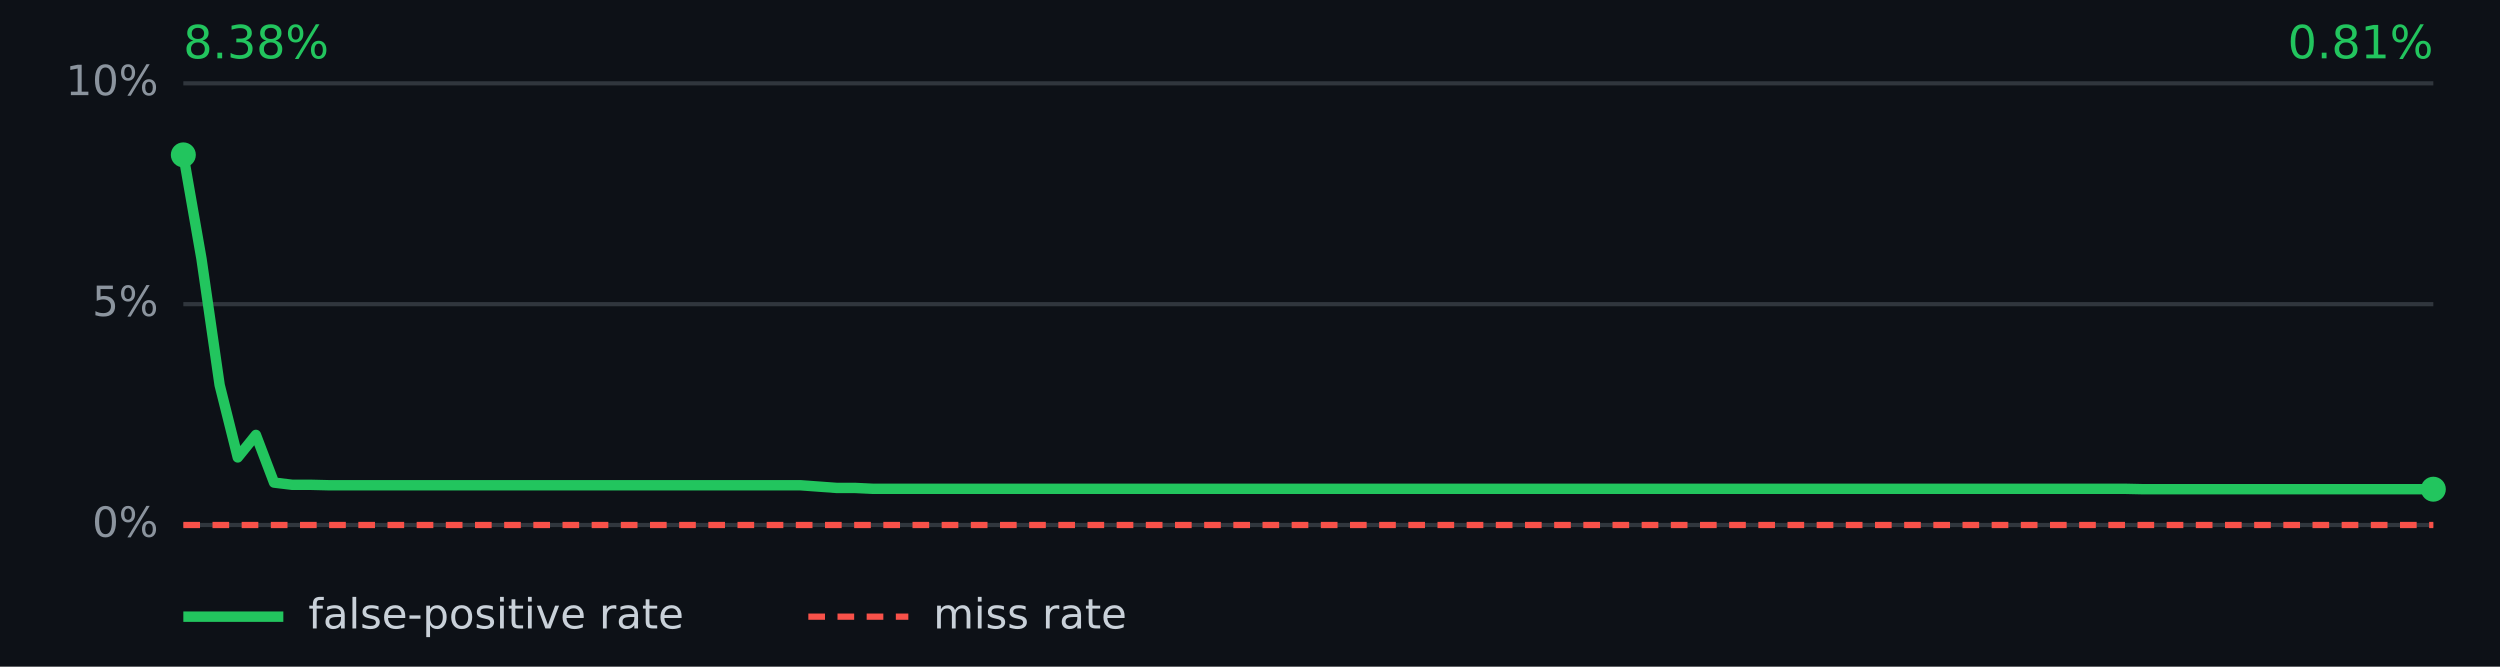
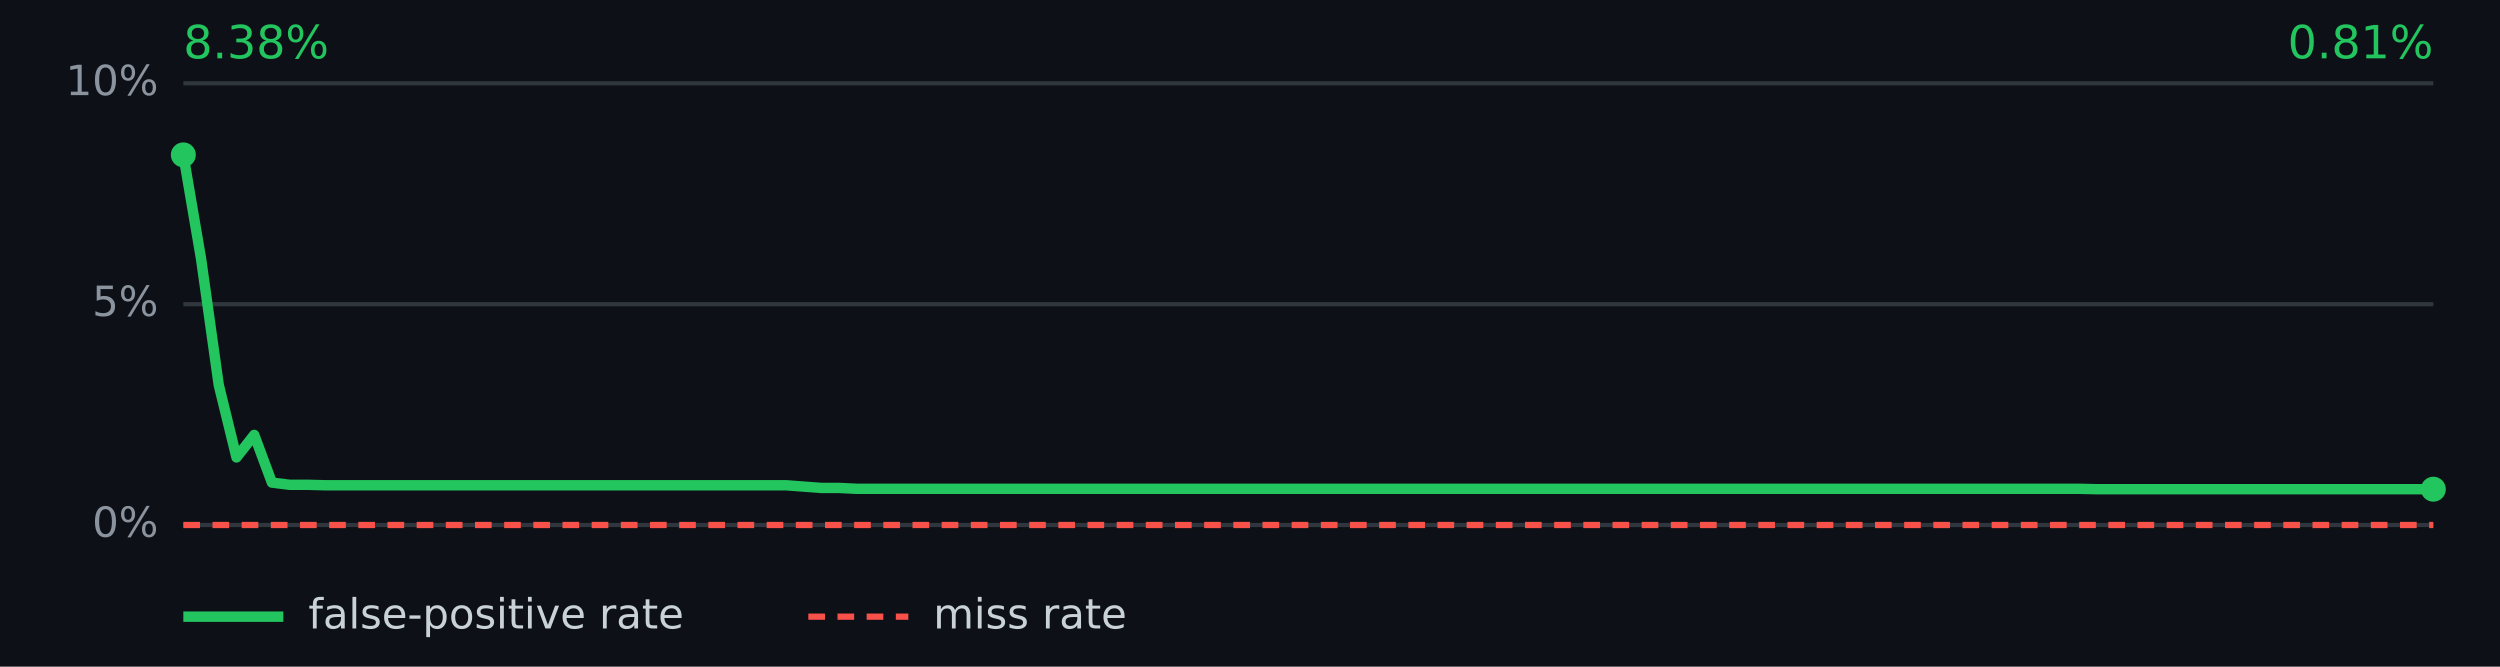
<svg xmlns="http://www.w3.org/2000/svg" width="600" height="160" role="img" aria-label="false-positive rate trend: 8.38% to 0.81%">
  <rect width="100%" height="160" fill="#0d1117" />
  <line x1="44" y1="20.00" x2="584" y2="20.00" stroke="#30363d" stroke-width="1" />
  <text x="38" y="20.00" font-family="Verdana,Geneva,DejaVu Sans,sans-serif" font-size="10" fill="#8b949e" text-anchor="end" dominant-baseline="middle">10%</text>
  <line x1="44" y1="73.00" x2="584" y2="73.00" stroke="#30363d" stroke-width="1" />
  <text x="38" y="73.00" font-family="Verdana,Geneva,DejaVu Sans,sans-serif" font-size="10" fill="#8b949e" text-anchor="end" dominant-baseline="middle">5%</text>
  <line x1="44" y1="126.00" x2="584" y2="126.00" stroke="#30363d" stroke-width="1" />
  <text x="38" y="126.00" font-family="Verdana,Geneva,DejaVu Sans,sans-serif" font-size="10" fill="#8b949e" text-anchor="end" dominant-baseline="middle">0%</text>
-   <polyline points="44.00,126.00 48.66,126.00 53.31,126.00 57.97,126.00 62.62,126.00 67.28,126.00 71.93,126.00 76.59,126.00 81.24,126.00 85.90,126.00 90.55,126.00 95.21,126.00 99.86,126.00 104.52,126.00 109.17,126.00 113.83,126.00 118.48,126.00 123.14,126.00 127.79,126.00 132.45,126.00 137.10,126.00 141.76,126.00 146.41,126.00 151.07,126.00 155.72,126.00 160.38,126.00 165.03,126.00 169.69,126.00 174.34,126.00 179.00,126.00 183.66,126.00 188.31,126.00 192.97,126.00 197.62,126.00 202.28,126.00 206.93,126.00 211.59,126.00 216.24,126.00 220.90,126.00 225.55,126.00 230.21,126.00 234.86,126.00 239.52,126.00 244.17,126.00 248.83,126.00 253.48,126.00 258.14,126.00 262.79,126.00 267.45,126.00 272.10,126.00 276.76,126.00 281.41,126.00 286.07,126.00 290.72,126.00 295.38,126.00 300.03,126.00 304.69,126.00 309.34,126.00 314.00,126.00 318.66,126.00 323.31,126.00 327.97,126.00 332.62,126.00 337.28,126.00 341.93,126.00 346.59,126.00 351.24,126.00 355.90,126.00 360.55,126.00 365.21,126.00 369.86,126.00 374.52,126.00 379.17,126.00 383.83,126.00 388.48,126.00 393.14,126.00 397.79,126.00 402.45,126.00 407.10,126.00 411.76,126.00 416.41,126.00 421.07,126.00 425.72,126.00 430.38,126.00 435.03,126.00 439.69,126.00 444.34,126.00 449.00,126.00 453.66,126.00 458.31,126.00 462.97,126.00 467.62,126.00 472.28,126.00 476.93,126.00 481.59,126.00 486.24,126.00 490.90,126.00 495.55,126.00 500.21,126.00 504.86,126.00 509.52,126.00 514.17,126.00 518.83,126.00 523.48,126.00 528.14,126.00 532.79,126.00 537.45,126.00 542.10,126.00 546.76,126.00 551.41,126.00 556.07,126.00 560.72,126.00 565.38,126.00 570.03,126.00 574.69,126.00 579.34,126.00 584.00,126.00" fill="none" stroke="#f85149" stroke-width="1.5" stroke-dasharray="4,3" />
-   <polyline points="44.00,37.17 48.35,62.08 52.71,92.40 57.06,109.78 61.42,104.38 65.77,115.82 70.13,116.35 74.48,116.35 78.84,116.46 83.19,116.46 87.55,116.46 91.90,116.46 96.26,116.46 100.61,116.46 104.97,116.46 109.32,116.46 113.68,116.46 118.03,116.46 122.39,116.46 126.74,116.46 131.10,116.46 135.45,116.46 139.81,116.46 144.16,116.46 148.52,116.46 152.87,116.46 157.23,116.46 161.58,116.46 165.94,116.46 170.29,116.46 174.65,116.46 179.00,116.46 183.35,116.46 187.71,116.46 192.06,116.46 196.42,116.78 200.77,117.10 205.13,117.10 209.48,117.31 213.84,117.31 218.19,117.31 222.55,117.31 226.90,117.31 231.26,117.31 235.61,117.31 239.97,117.31 244.32,117.31 248.68,117.31 253.03,117.31 257.39,117.31 261.74,117.31 266.10,117.31 270.45,117.31 274.81,117.31 279.16,117.31 283.52,117.31 287.87,117.31 292.23,117.31 296.58,117.31 300.94,117.31 305.29,117.31 309.65,117.31 314.00,117.31 318.35,117.31 322.71,117.31 327.06,117.31 331.42,117.31 335.77,117.31 340.13,117.31 344.48,117.31 348.84,117.31 353.19,117.31 357.55,117.31 361.90,117.31 366.26,117.31 370.61,117.31 374.97,117.31 379.32,117.31 383.68,117.31 388.03,117.31 392.39,117.31 396.74,117.31 401.10,117.31 405.45,117.31 409.81,117.31 414.16,117.31 418.52,117.31 422.87,117.31 427.23,117.31 431.58,117.31 435.94,117.31 440.29,117.31 444.65,117.31 449.00,117.31 453.35,117.31 457.71,117.31 462.06,117.31 466.42,117.31 470.77,117.31 475.13,117.31 479.48,117.31 483.84,117.31 488.19,117.31 492.55,117.31 496.90,117.31 501.26,117.31 505.61,117.31 509.97,117.31 514.32,117.41 518.68,117.41 523.03,117.41 527.39,117.41 531.74,117.41 536.10,117.41 540.45,117.41 544.81,117.41 549.16,117.41 553.52,117.41 557.87,117.41 562.23,117.41 566.58,117.41 570.94,117.41 575.29,117.41 579.65,117.41 584.00,117.41" fill="none" stroke="#22c55e" stroke-width="2.5" stroke-linejoin="round" />
+   <polyline points="44.00,126.00 48.54,126.00 53.08,126.00 57.61,126.00 62.15,126.00 66.69,126.00 71.23,126.00 75.76,126.00 80.30,126.00 84.84,126.00 89.38,126.00 93.92,126.00 98.45,126.00 102.99,126.00 107.53,126.00 112.07,126.00 116.61,126.00 121.14,126.00 125.68,126.00 130.22,126.00 134.76,126.00 139.29,126.00 143.83,126.00 148.37,126.00 152.91,126.00 157.45,126.00 161.98,126.00 166.52,126.00 171.06,126.00 175.60,126.00 180.13,126.00 184.67,126.00 189.21,126.00 193.75,126.00 198.29,126.00 202.82,126.00 207.36,126.00 211.90,126.00 216.44,126.00 220.97,126.00 225.51,126.00 230.05,126.00 234.59,126.00 239.13,126.00 243.66,126.00 248.20,126.00 252.74,126.00 257.28,126.00 261.82,126.00 266.35,126.00 270.89,126.00 275.43,126.00 279.97,126.00 284.50,126.00 289.04,126.00 293.58,126.00 298.12,126.00 302.66,126.00 307.19,126.00 311.73,126.00 316.27,126.00 320.81,126.00 325.34,126.00 329.88,126.00 334.42,126.00 338.96,126.00 343.50,126.00 348.03,126.00 352.57,126.00 357.11,126.00 361.65,126.00 366.18,126.00 370.72,126.00 375.26,126.00 379.80,126.00 384.34,126.00 388.87,126.00 393.41,126.00 397.95,126.00 402.49,126.00 407.03,126.00 411.56,126.00 416.10,126.00 420.64,126.00 425.18,126.00 429.71,126.00 434.25,126.00 438.79,126.00 443.33,126.00 447.87,126.00 452.40,126.00 456.94,126.00 461.48,126.00 466.02,126.00 470.55,126.00 475.09,126.00 479.63,126.00 484.17,126.00 488.71,126.00 493.24,126.00 497.78,126.00 502.32,126.00 506.86,126.00 511.39,126.00 515.93,126.00 520.47,126.00 525.01,126.00 529.55,126.00 534.08,126.00 538.62,126.00 543.16,126.00 547.70,126.00 552.24,126.00 556.77,126.00 561.31,126.00 565.85,126.00 570.39,126.00 574.92,126.00 579.46,126.00 584.00,126.00" fill="none" stroke="#f85149" stroke-width="1.5" stroke-dasharray="4,3" />
+   <polyline points="44.00,37.17 48.25,62.08 52.50,92.40 56.76,109.78 61.01,104.38 65.26,115.82 69.51,116.35 73.76,116.35 78.02,116.46 82.27,116.46 86.52,116.46 90.77,116.46 95.02,116.46 99.28,116.46 103.53,116.46 107.78,116.46 112.03,116.46 116.28,116.46 120.54,116.46 124.79,116.46 129.04,116.46 133.29,116.46 137.54,116.46 141.80,116.46 146.05,116.46 150.30,116.46 154.55,116.46 158.80,116.46 163.06,116.46 167.31,116.46 171.56,116.46 175.81,116.46 180.06,116.46 184.31,116.46 188.57,116.46 192.82,116.78 197.07,117.10 201.32,117.10 205.57,117.31 209.83,117.31 214.08,117.31 218.33,117.31 222.58,117.31 226.83,117.31 231.09,117.31 235.34,117.31 239.59,117.31 243.84,117.31 248.09,117.31 252.35,117.31 256.60,117.31 260.85,117.31 265.10,117.31 269.35,117.31 273.61,117.31 277.86,117.31 282.11,117.31 286.36,117.31 290.61,117.31 294.87,117.31 299.12,117.31 303.37,117.31 307.62,117.31 311.87,117.31 316.13,117.31 320.38,117.31 324.63,117.31 328.88,117.31 333.13,117.31 337.39,117.31 341.64,117.31 345.89,117.31 350.14,117.31 354.39,117.31 358.65,117.31 362.90,117.31 367.15,117.31 371.40,117.31 375.65,117.31 379.91,117.31 384.16,117.31 388.41,117.31 392.66,117.31 396.91,117.31 401.17,117.31 405.42,117.31 409.67,117.31 413.92,117.31 418.17,117.31 422.43,117.31 426.68,117.31 430.93,117.31 435.18,117.31 439.43,117.31 443.69,117.31 447.94,117.31 452.19,117.31 456.44,117.31 460.69,117.31 464.94,117.31 469.20,117.31 473.45,117.31 477.70,117.31 481.95,117.31 486.20,117.31 490.46,117.31 494.71,117.31 498.96,117.31 503.21,117.41 507.46,117.41 511.72,117.41 515.97,117.41 520.22,117.41 524.47,117.41 528.72,117.41 532.98,117.41 537.23,117.41 541.48,117.41 545.73,117.41 549.98,117.41 554.24,117.41 558.49,117.41 562.74,117.41 566.99,117.41 571.24,117.41 575.50,117.41 579.75,117.41 584.00,117.41" fill="none" stroke="#22c55e" stroke-width="2.5" stroke-linejoin="round" />
  <circle cx="44.00" cy="37.17" r="3" fill="#22c55e" />
  <circle cx="584.00" cy="117.41" r="3" fill="#22c55e" />
  <text x="44.00" y="14" font-family="Verdana,Geneva,DejaVu Sans,sans-serif" font-size="11" fill="#22c55e" text-anchor="start">8.38%</text>
  <text x="584.00" y="14" font-family="Verdana,Geneva,DejaVu Sans,sans-serif" font-size="11" fill="#22c55e" text-anchor="end">0.81%</text>
  <line x1="44" y1="148" x2="68" y2="148" stroke="#22c55e" stroke-width="2.5" />
  <text x="74" y="148" font-family="Verdana,Geneva,DejaVu Sans,sans-serif" font-size="10" fill="#c9d1d9" dominant-baseline="middle">false-positive rate</text>
  <line x1="194" y1="148" x2="218" y2="148" stroke="#f85149" stroke-width="1.5" stroke-dasharray="4,3" />
  <text x="224" y="148" font-family="Verdana,Geneva,DejaVu Sans,sans-serif" font-size="10" fill="#c9d1d9" dominant-baseline="middle">miss rate</text>
</svg>
